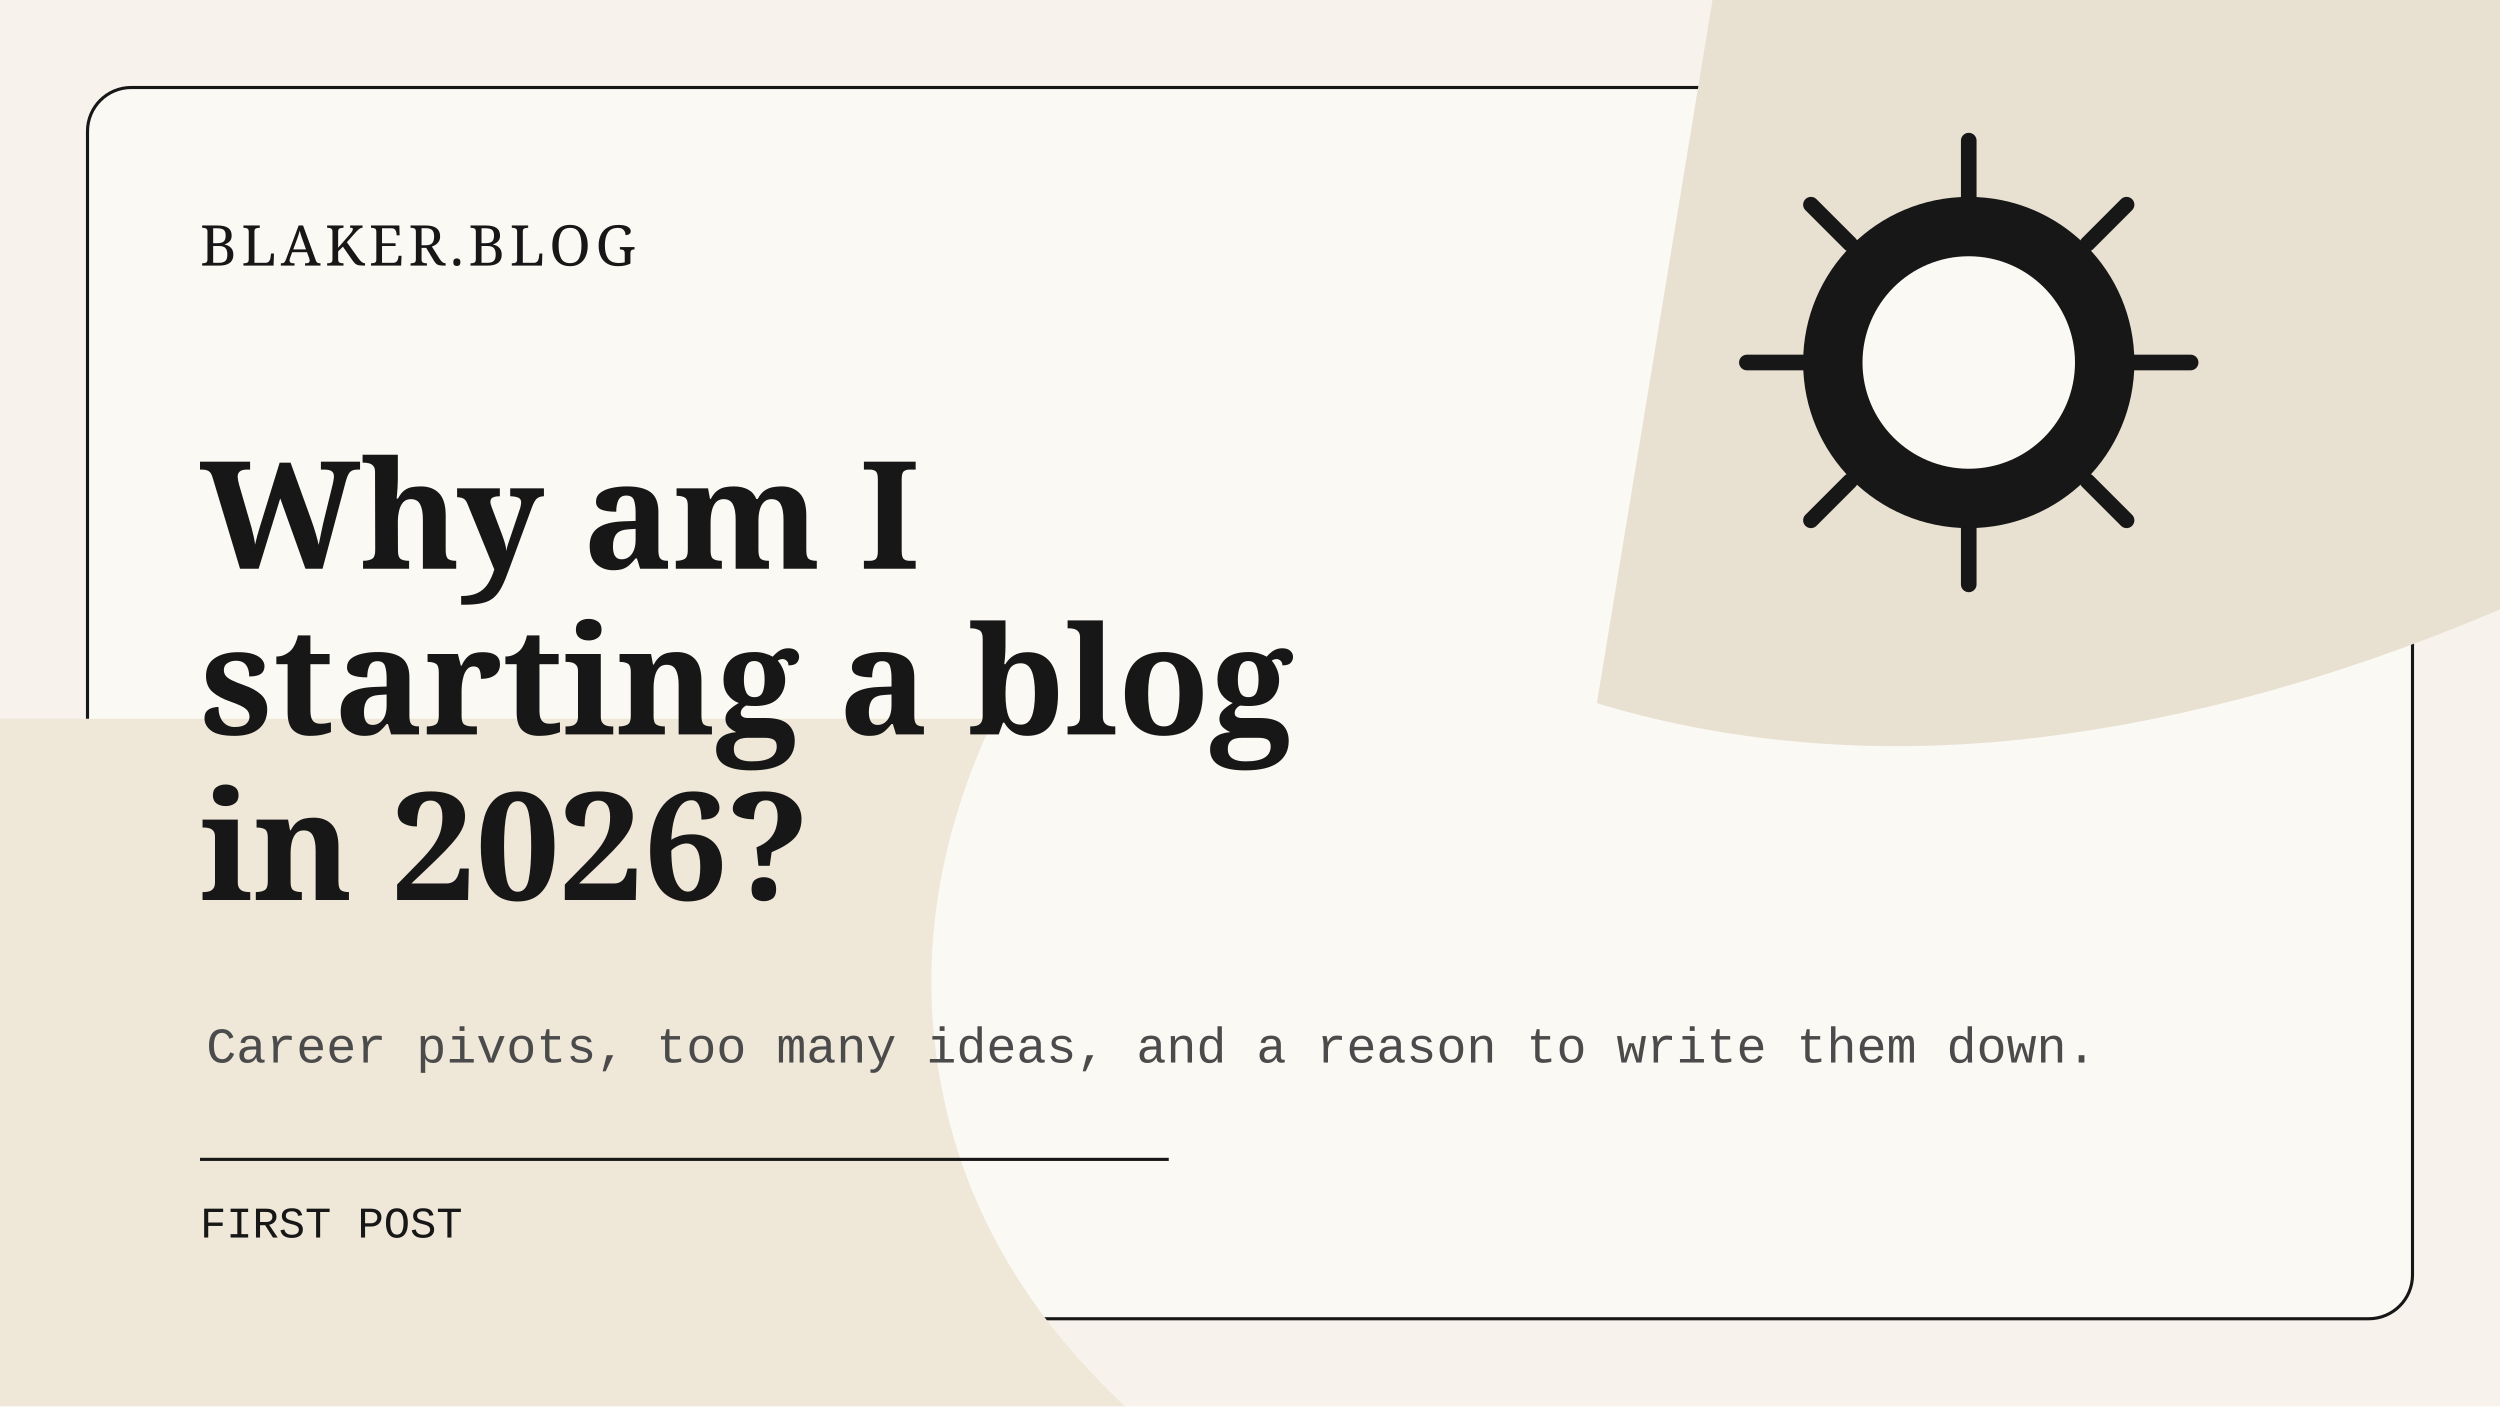
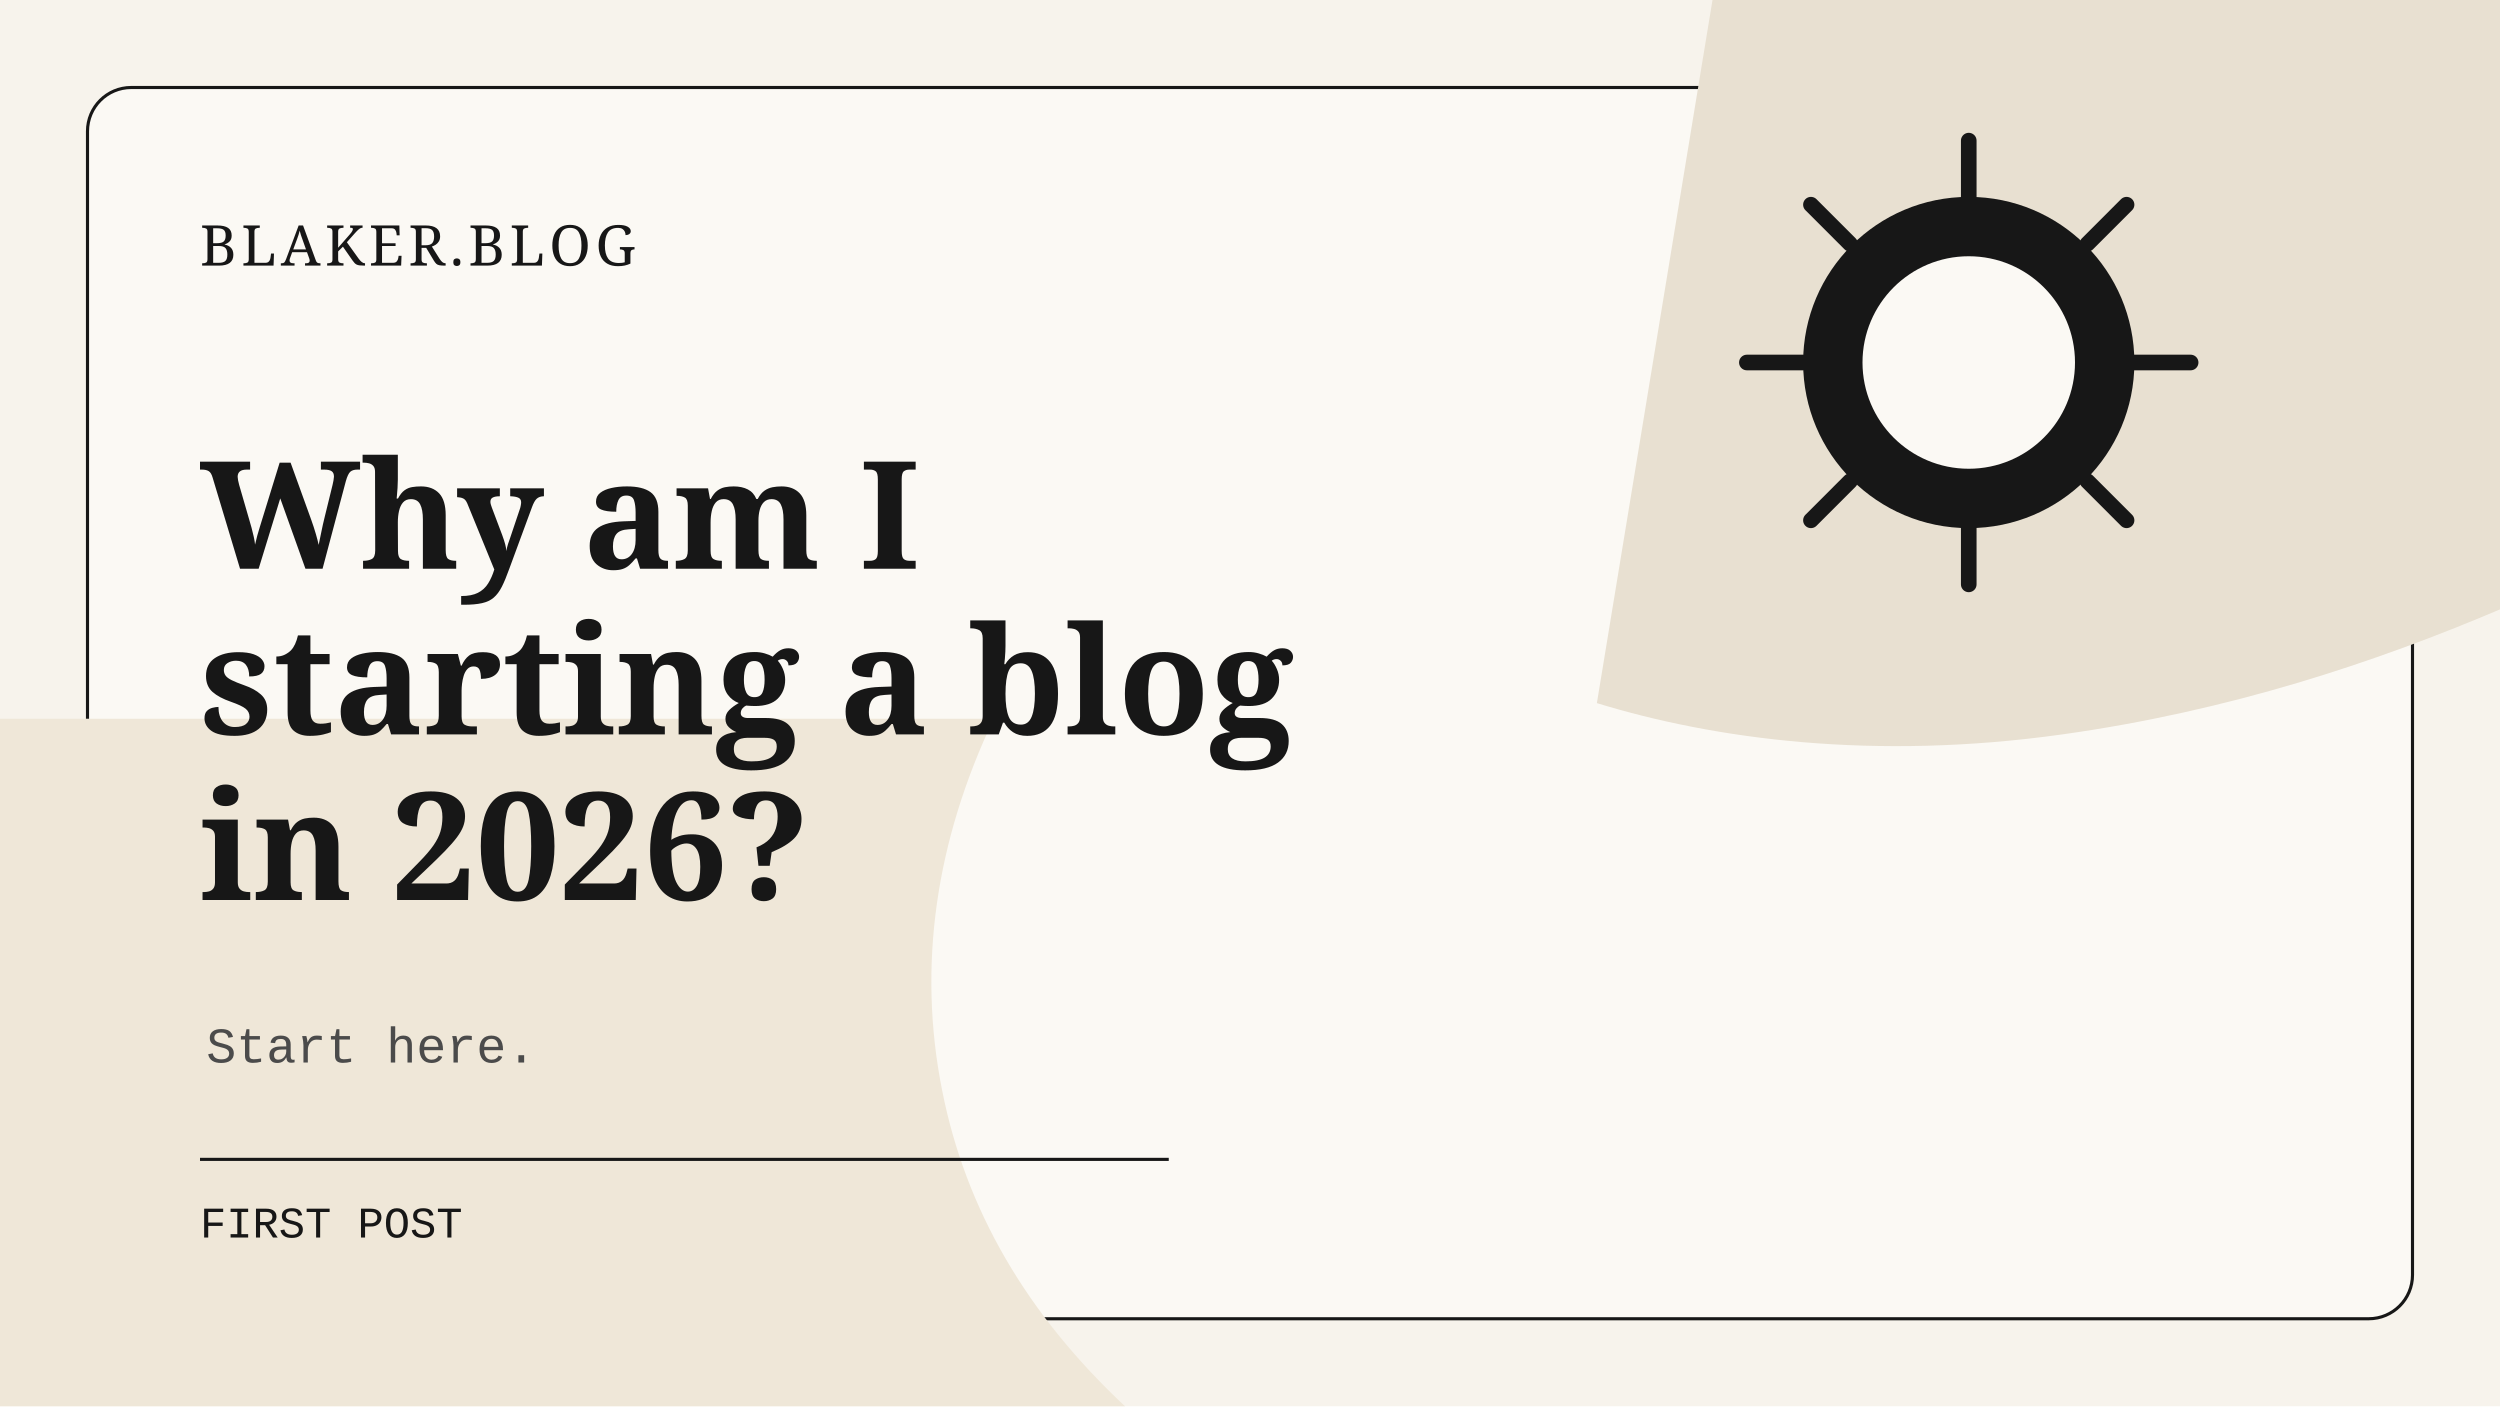
<svg xmlns="http://www.w3.org/2000/svg" width="1600" height="900" viewBox="0 0 1600 900" fill="none">
  <rect width="1600" height="900" fill="#F7F3EC" />
  <rect x="56" y="56" width="1488" height="788" rx="28" fill="#FBF9F4" stroke="#171717" stroke-width="2" />
  <path d="M1096 0H1600V390C1520 424 1427 455 1320 470C1199 487 1097 473 1022 450L1096 0Z" fill="#E8E0D1" />
  <path d="M0 900H720C657 841 618 774 603 698C587 618 599 538 636 460L0 460V900Z" fill="#EFE7D8" />
  <circle cx="1260" cy="232" r="106" fill="#171717" />
  <circle cx="1260" cy="232" r="68" fill="#FBF9F4" />
  <path d="M1260 90V126" stroke="#171717" stroke-width="10" stroke-linecap="round" />
  <path d="M1260 338V374" stroke="#171717" stroke-width="10" stroke-linecap="round" />
  <path d="M1366 232H1402" stroke="#171717" stroke-width="10" stroke-linecap="round" />
  <path d="M1118 232H1154" stroke="#171717" stroke-width="10" stroke-linecap="round" />
  <path d="M1336 156L1361 131" stroke="#171717" stroke-width="10" stroke-linecap="round" />
  <path d="M1159 333L1184 308" stroke="#171717" stroke-width="10" stroke-linecap="round" />
  <path d="M1184 156L1159 131" stroke="#171717" stroke-width="10" stroke-linecap="round" />
  <path d="M1361 333L1336 308" stroke="#171717" stroke-width="10" stroke-linecap="round" />
  <text x="128" y="170" fill="#171717" font-family="'STIX Two Text', Georgia, serif" font-size="36" letter-spacing="0.08em">
    BLAKER.BLOG
  </text>
  <text x="128" y="364" fill="#171717" font-family="'STIX Two Text', Georgia, serif" font-size="96" font-weight="600">
    Why am I
  </text>
  <text x="128" y="470" fill="#171717" font-family="'STIX Two Text', Georgia, serif" font-size="96" font-weight="600">
    starting a blog
  </text>
  <text x="128" y="576" fill="#171717" font-family="'STIX Two Text', Georgia, serif" font-size="96" font-weight="600">
    in 2026?
  </text>
  <text x="132" y="680" fill="#4B4B4B" font-family="'Geist Mono Variable', 'Courier New', monospace" font-size="32">
-     Career pivots, too many ideas, and a reason to write them down.
+     Start here.
  </text>
  <path d="M128 742H748" stroke="#171717" stroke-width="2" />
  <text x="128" y="792" fill="#171717" font-family="'Geist Mono Variable', 'Courier New', monospace" font-size="28">
    FIRST POST
  </text>
</svg>
